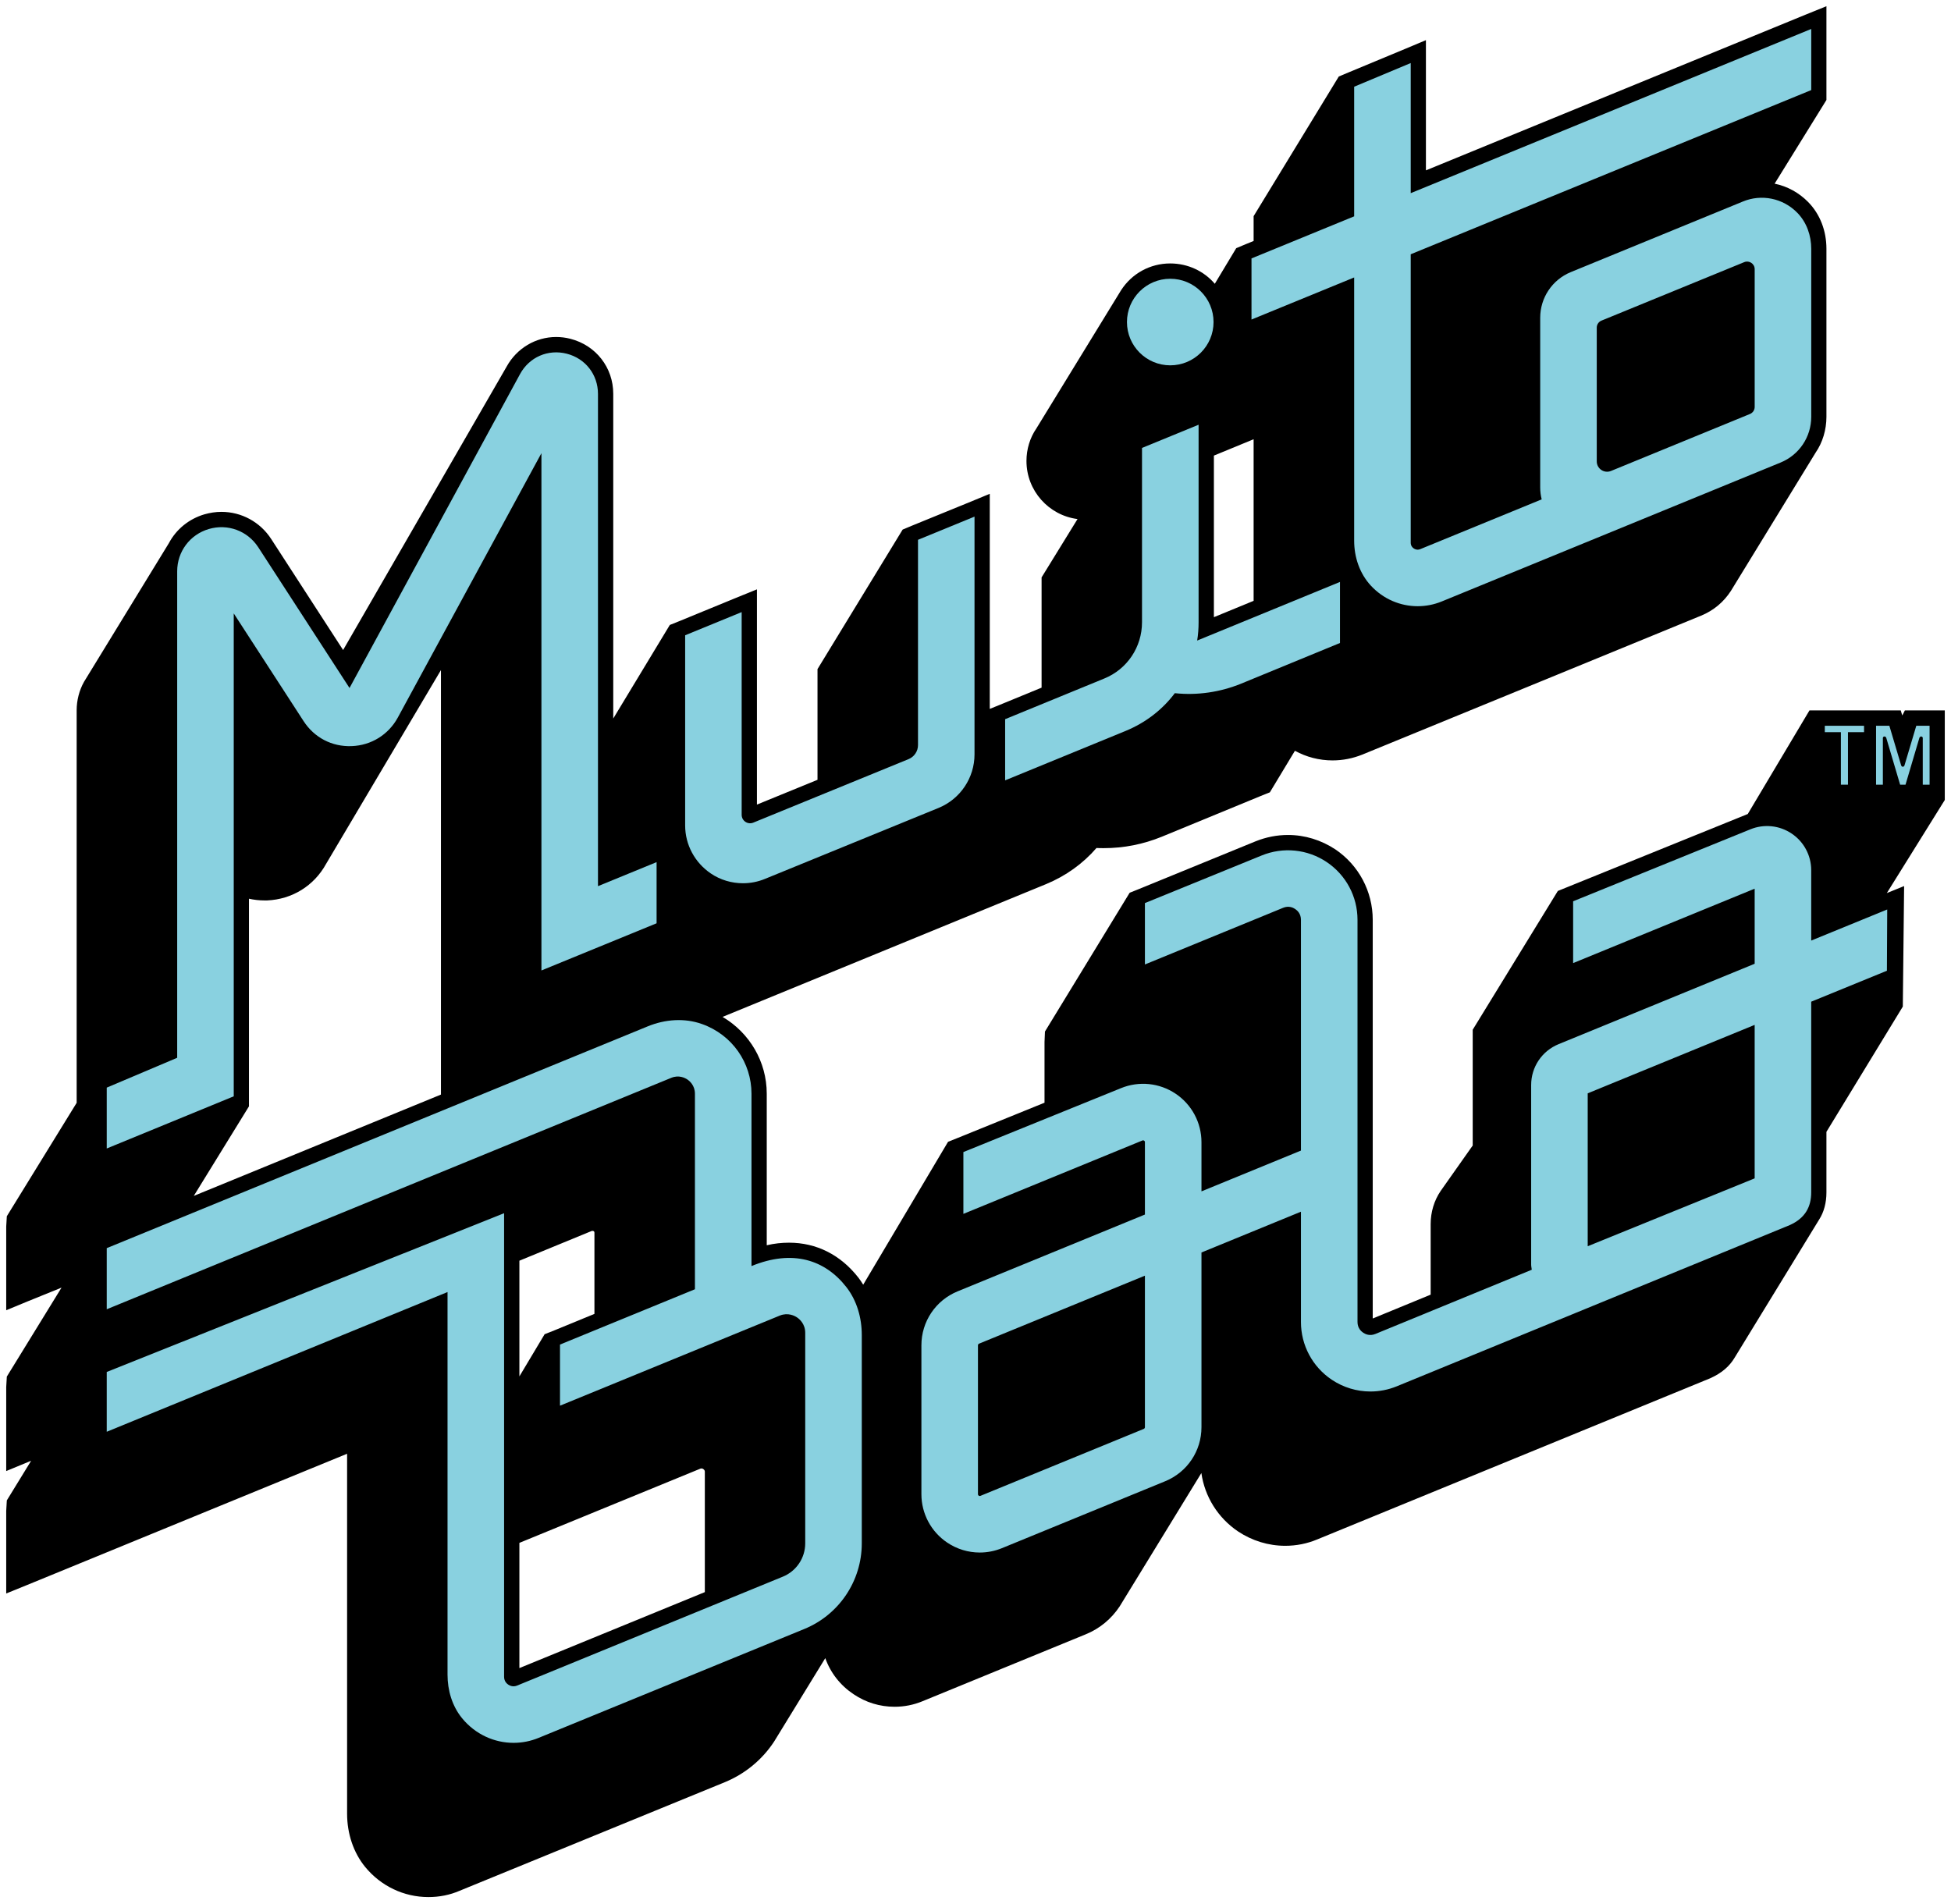
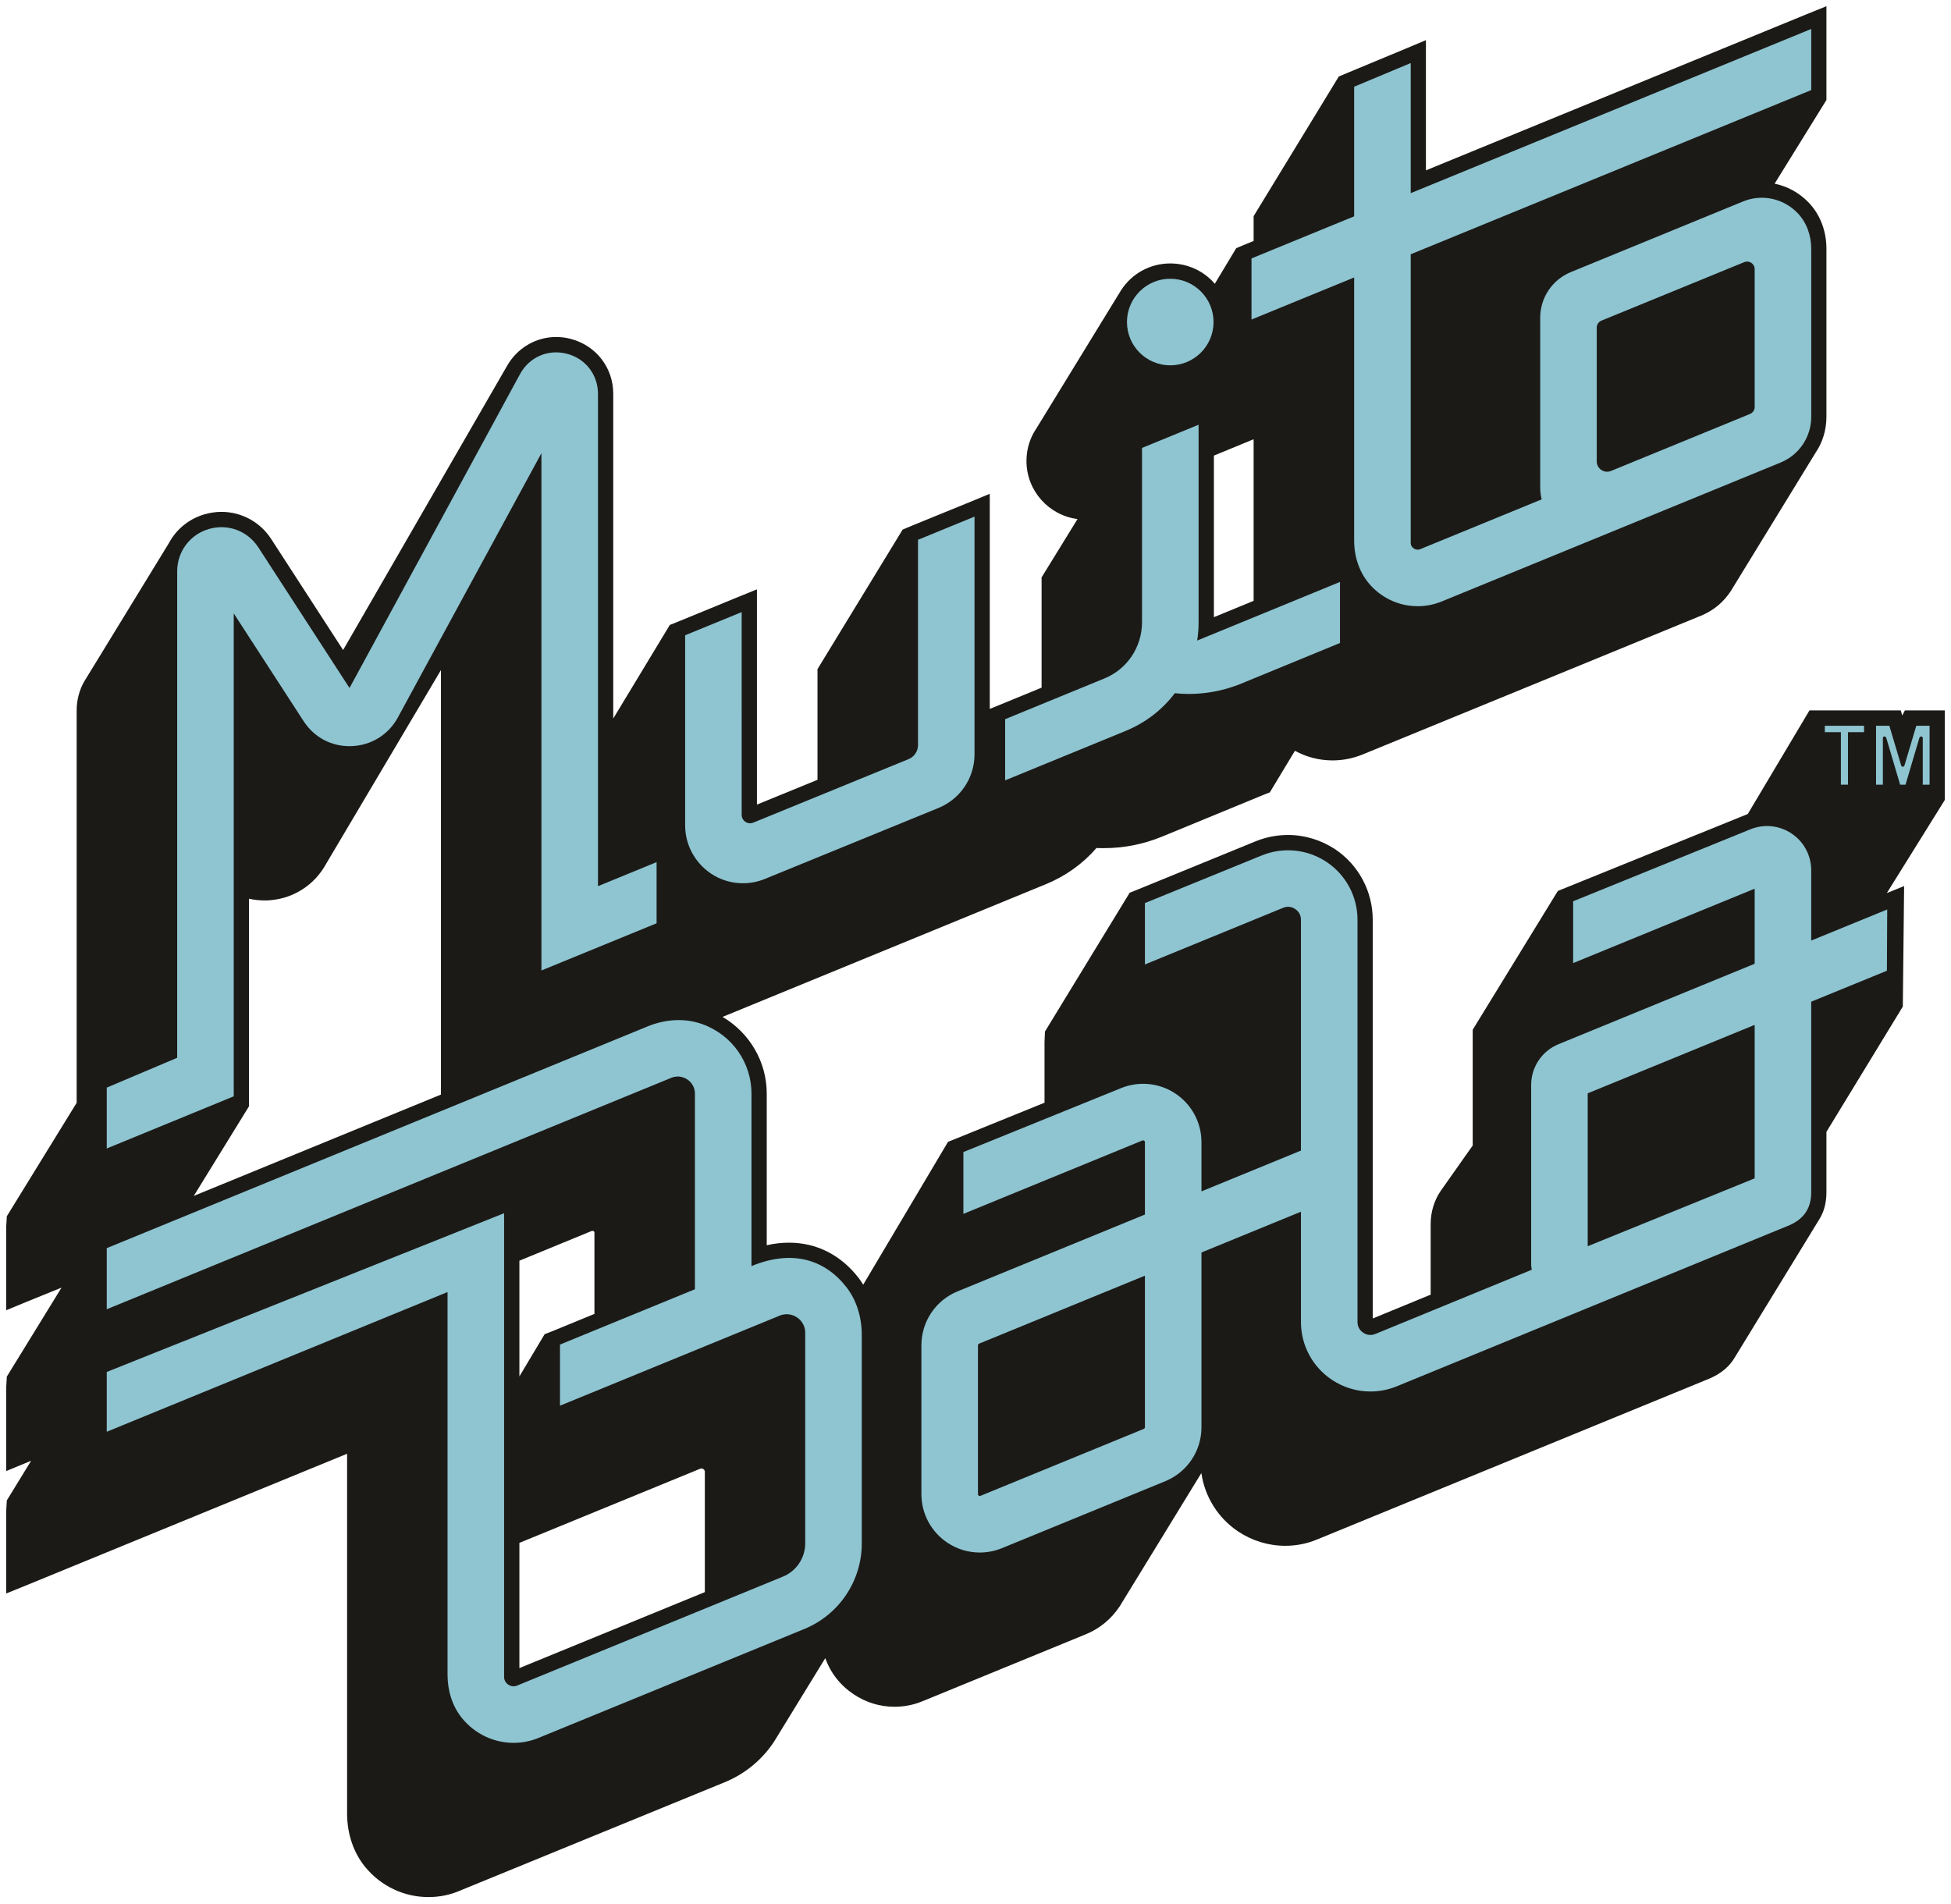
<svg xmlns="http://www.w3.org/2000/svg" viewBox="315.363 -72.805 1256.223 1225.609">
-   <g fill="#000000" fill-opacity="1">
+   <g fill="#1C1A17" fill-opacity="1">




</g>
-   <g fill="#000000" fill-opacity="1">
+   <g fill="#1C1A17" fill-opacity="1">











</g>
-   <g fill="#000000" fill-opacity="1">
+   <g fill="#1C1A17" fill-opacity="1">

</g>
-   <g fill="#000000" fill-opacity="1">
+   <g fill="#1C1A17" fill-opacity="1">









</g>
-   <g fill="#000000" fill-opacity="1">
+   <g fill="#1C1A17" fill-opacity="1">

</g>
-   <g fill="#000000" fill-opacity="1">
+   <g fill="#1C1A17" fill-opacity="1">




</g>
-   <g fill="#000000" fill-opacity="1">
+   <g fill="#1C1A17" fill-opacity="1">





</g>
-   <g fill="#000000" fill-opacity="1">
+   <g fill="#1C1A17" fill-opacity="1">















</g>
-   <g fill="#000000" fill-opacity="1">
+   <g fill="#1C1A17" fill-opacity="1">


</g>
-   <g fill="#000000" fill-opacity="1">
+   <g fill="#1C1A17" fill-opacity="1">




</g>
-   <path fill-rule="nonzero" fill="#000000" fill-opacity="1" d="M 846.754 994.945 C 850.109 1004.406 856.398 1012.465 864.973 1018.176 C 872.848 1023.488 881.887 1026.258 891.344 1026.258 C 897.543 1026.258 903.645 1025.07 909.355 1022.695 L 1014.473 979.594 C 1023.441 975.957 1031.016 969.645 1036.328 961.586 L 1088.91 875.754 C 1091.055 890.898 1099.535 904.598 1112.535 913.359 C 1121.574 919.344 1132.012 922.605 1142.938 922.605 C 1150.02 922.605 1157.008 921.234 1163.602 918.461 L 1416.57 814.715 C 1423.77 811.477 1428.895 807.145 1432.227 801.527 L 1486.672 712.555 C 1489.723 707.824 1491.379 701.816 1491.379 695.035 L 1491.379 656.035 L 1540.559 575.379 L 1541.398 497.773 L 1530.262 502.293 L 1567.586 442.348 L 1567.586 384.664 L 1541.887 384.664 L 1540.211 387.922 L 1539.23 384.664 L 1480.453 384.664 L 1440.727 451.367 L 1324.543 498.449 L 1318.438 500.918 L 1263.621 590.289 L 1263.621 664.836 L 1242.953 694.148 C 1238.809 700.23 1236.547 707.73 1236.547 715.398 L 1236.547 760.875 L 1199.25 776.227 L 1199.25 519.508 C 1199.25 501.199 1190.184 484.262 1175.137 474.125 C 1166.07 468.137 1155.543 464.875 1144.707 464.875 C 1137.531 464.875 1130.637 466.25 1123.949 468.906 L 1048.84 499.637 L 1042.734 502.082 L 988.195 591.453 L 987.914 598.254 L 987.914 637.281 L 932 659.973 L 925.805 662.441 L 871.168 754.469 C 870.191 752.906 869.188 751.324 868.023 749.855 C 856.492 735.176 841.047 727.418 823.434 727.418 C 818.797 727.418 813.973 727.906 809.059 729.074 L 809.059 631.43 C 809.059 610.953 798.039 592.27 780.609 582.02 L 988.984 496.492 C 1001.59 491.273 1012.703 483.305 1021.371 473.262 C 1022.953 473.355 1024.516 473.355 1026.098 473.355 C 1038.891 473.355 1051.492 470.887 1063.492 465.973 L 1127.094 439.785 L 1133.012 437.41 L 1149.137 410.664 C 1156.52 414.691 1164.793 416.859 1173.363 416.859 C 1179.957 416.859 1186.434 415.578 1192.539 413.109 L 1299.848 369.121 L 1410.676 323.645 C 1418.645 320.383 1425.234 314.887 1429.875 307.688 L 1484.391 218.711 C 1488.934 212.121 1491.379 203.941 1491.379 195.578 L 1491.379 87.406 C 1491.379 75.781 1487.254 65.156 1479.777 57.469 C 1473.766 51.273 1466.191 47.148 1458.016 45.469 L 1491.379 -8.414 L 1491.379 -68.805 L 1477.797 -63.305 L 1233.496 36.898 L 1233.496 -46.953 L 1219.914 -41.246 L 1183.5 -26.102 L 1177.395 -23.539 L 1122.551 66.391 L 1122.551 82.375 L 1117.449 84.449 L 1111.348 87.012 L 1097.555 109.938 C 1090.68 101.875 1080.336 96.84 1068.828 96.84 C 1056.016 96.84 1044.203 103.25 1037.211 114.082 L 982.695 203.055 C 978.551 209.066 976.289 216.453 976.289 224.023 C 976.289 243.223 990.664 259.066 1009.164 261.441 L 986.027 299.004 L 986.027 370.008 L 958.77 381.215 L 952.664 383.684 L 952.664 245.18 L 939.082 250.793 L 902.668 265.656 L 896.562 268.219 L 841.746 358.059 L 841.746 429.348 L 802.746 445.305 L 802.746 306.707 L 789.16 312.23 L 752.746 327.188 L 746.645 329.633 L 710.227 389.883 L 710.227 180.805 C 710.227 163.895 699.113 149.613 682.668 145.371 C 679.617 144.578 676.562 144.207 673.418 144.207 C 660.23 144.207 648.117 151.477 641.617 163.195 L 536.289 345.777 L 489.949 274.23 C 482.844 263.305 470.844 256.805 457.938 256.805 C 454.211 256.805 450.574 257.387 447.012 258.387 C 437.086 261.324 428.906 267.918 424.086 276.98 L 369.453 366.258 C 366.402 371.688 364.723 378.164 364.723 384.57 L 364.723 637.348 L 319.758 710.387 L 319.363 717.074 L 319.363 770.914 L 332.945 765.301 L 354.984 756.355 L 319.758 813.645 L 319.363 820.422 L 319.363 874.473 L 332.945 868.859 L 335.391 867.879 L 319.758 893.367 L 319.363 900.148 L 319.363 953.312 L 332.945 947.793 L 538.852 863.336 L 538.852 1095.059 C 538.852 1108.055 542.996 1120.242 550.477 1129.398 C 560.609 1141.723 575.383 1148.805 591.223 1148.805 C 598.121 1148.805 604.898 1147.523 611.305 1144.75 L 782.172 1074.789 C 795.078 1069.453 806.098 1060.414 813.785 1048.695 Z M 1096.973 220.578 L 1122.551 210.047 L 1122.551 314.094 L 1096.973 324.625 Z M 475.668 639.625 L 475.668 505.926 C 478.906 506.625 482.168 507.023 485.5 507.023 L 487.387 507.023 C 503.414 506.324 517.512 497.656 525.27 483.586 L 599.285 358.688 L 599.285 632.039 L 440.137 697.293 Z M 649.793 813.527 L 649.793 739.02 L 696.461 719.824 L 696.949 719.824 C 697.344 719.824 697.531 719.918 697.625 720.035 C 698.113 720.312 698.113 720.707 698.113 721.012 L 698.113 773.27 L 672.23 783.914 L 666.031 786.363 Z M 769.195 952.43 L 649.793 1001.355 L 649.793 920.719 L 766.422 872.891 C 766.633 872.891 766.816 872.797 767.027 872.797 C 767.609 872.797 768.219 873.191 768.219 873.191 C 769.195 873.867 769.195 874.66 769.195 874.965 Z M 769.195 952.43 " />
-   <path fill-rule="nonzero" fill="#89D1E0" fill-opacity="1" d="M 465.867 322.191 L 510.844 391.566 C 517.688 402.121 529.066 408.16 541.844 407.652 C 554.414 407.176 565.52 400.285 571.535 389.215 L 663.98 219.023 L 663.98 552.121 L 738.133 521.742 L 738.133 482.359 L 700.395 497.832 L 700.395 180.848 C 700.395 168.426 692.305 158.02 680.266 154.957 C 668.219 151.891 656.145 157.16 650.199 168.094 L 540.41 370.227 L 481.672 279.633 C 474.758 268.988 461.953 264.266 449.781 267.863 C 437.621 271.465 429.449 282.406 429.449 295.094 L 429.449 608.352 L 384.094 627.562 L 384.094 666.758 L 465.867 633.164 Z M 465.867 322.191 " />
-   <path fill-rule="nonzero" fill="#89D1E0" fill-opacity="1" d="M 800.398 456.926 L 900.375 416.031 C 904.055 414.527 906.457 410.949 906.457 406.977 L 906.453 274.793 L 942.84 259.867 L 942.84 412.957 C 942.84 428.07 933.715 441.691 919.734 447.441 L 807.945 493.141 C 803.379 495.035 798.539 495.957 793.738 495.957 C 786.547 495.957 779.258 493.879 773.078 489.684 C 762.703 482.672 756.523 471.098 756.523 458.738 L 756.523 336.277 L 792.91 321.355 L 792.914 451.902 C 792.914 455.758 796.828 458.387 800.398 456.926 " />
-   <path fill-rule="nonzero" fill="#89D1E0" fill-opacity="1" d="M 1350.996 270.508 L 1461.824 225.059 C 1473.836 220.141 1481.598 208.578 1481.598 195.602 L 1481.598 87.418 C 1481.598 78.883 1478.664 70.43 1472.715 64.305 C 1463.371 54.684 1449.453 52.016 1437.535 56.984 L 1326.699 102.449 C 1314.777 107.395 1307.078 118.938 1307.078 131.848 L 1307.078 241.043 C 1307.078 243.68 1307.41 246.266 1308.031 248.758 L 1229.883 280.801 C 1228.062 281.539 1226.594 280.984 1225.688 280.375 C 1224.781 279.766 1223.707 278.629 1223.707 276.656 L 1223.707 90.934 L 1481.598 -14.801 L 1481.598 -54.16 L 1223.707 51.574 L 1223.707 -32.207 L 1187.289 -16.961 L 1187.289 66.504 L 1121.184 93.605 L 1121.184 132.961 L 1187.289 105.859 L 1187.289 275.387 C 1187.289 286.004 1190.824 296.527 1198.043 304.316 C 1206.141 313.059 1217.109 317.559 1228.176 317.559 C 1233.422 317.559 1238.695 316.547 1243.699 314.496 Z M 1346.52 133.66 L 1438.457 95.996 C 1441.664 94.684 1445.18 97.043 1445.18 100.512 L 1445.18 189.258 C 1445.18 191.238 1443.984 193.02 1442.156 193.77 L 1352.68 230.461 C 1348.297 232.254 1343.492 229.035 1343.492 224.301 L 1343.492 138.176 C 1343.492 136.195 1344.691 134.414 1346.52 133.66 " />
-   <path fill-rule="nonzero" fill="#89D1E0" fill-opacity="1" d="M 1178.16 341.242 L 1114.605 367.391 C 1101.047 372.926 1086.383 375.094 1071.809 373.57 C 1063.879 384.133 1053.039 392.574 1040.125 397.875 L 962.555 429.699 L 962.555 390.312 L 1026.289 364.164 C 1041.141 358.168 1050.688 343.871 1050.688 327.867 L 1050.688 215.641 L 1087.121 200.699 L 1087.121 327.867 C 1087.121 331.879 1086.844 335.801 1086.199 339.676 L 1178.16 301.926 Z M 1178.16 341.242 " />
-   <path fill-rule="nonzero" fill="#89D1E0" fill-opacity="1" d="M 1068.875 162.449 C 1084.27 162.449 1096.75 149.969 1096.75 134.574 C 1096.75 119.18 1084.27 106.699 1068.875 106.699 C 1053.477 106.699 1040.996 119.18 1040.996 134.574 C 1040.996 149.969 1053.477 162.449 1068.875 162.449 " />
-   <path fill-rule="nonzero" fill="#89D1E0" fill-opacity="1" d="M 1467.723 716.105 C 1477.789 711.598 1481.582 704.219 1481.582 694.984 L 1481.582 572.227 L 1530.32 552.293 L 1530.516 512.852 L 1481.582 532.871 L 1481.582 487.586 C 1481.582 478.078 1476.871 469.246 1468.977 463.957 C 1461.09 458.664 1451.133 457.652 1442.332 461.258 L 1328.281 507.574 L 1328.281 547.375 L 1445.168 499.457 L 1445.168 547.801 L 1318.918 599.574 C 1308.188 603.973 1301.254 614.301 1301.254 625.898 L 1301.254 741.531 C 1301.254 742.66 1301.527 743.73 1301.66 744.836 L 1200.926 786.199 C 1197.336 787.66 1194.5 786.324 1193.129 785.406 C 1191.754 784.484 1189.441 782.359 1189.441 778.496 L 1189.441 519.48 C 1189.441 504.539 1182.035 490.648 1169.625 482.324 C 1157.215 473.996 1141.539 472.43 1127.723 478.082 L 1052.559 508.734 L 1052.559 548.258 L 1141.539 511.777 C 1145.133 510.289 1147.961 511.633 1149.336 512.566 C 1150.715 513.488 1153.027 515.617 1153.027 519.48 L 1153.027 668.105 L 1088.973 694.371 L 1088.973 662.703 C 1088.973 650.145 1082.75 638.477 1072.32 631.48 C 1061.883 624.484 1048.727 623.16 1037.113 627.922 L 935.672 669.062 L 935.672 708.863 L 1050.93 661.613 C 1051.125 661.539 1051.5 661.359 1052.031 661.727 C 1052.559 662.078 1052.559 662.484 1052.559 662.703 L 1052.559 709.297 L 931.984 758.738 C 917.805 764.543 908.641 778.199 908.641 793.52 L 908.641 889.344 C 908.641 901.898 914.863 913.566 925.293 920.559 C 931.586 924.785 938.875 926.941 946.227 926.941 C 951.047 926.941 955.891 926.012 960.496 924.129 L 1065.645 881.02 C 1079.812 875.203 1088.973 861.555 1088.973 846.234 L 1088.973 733.723 L 1153.027 707.465 L 1153.027 778.496 C 1153.027 793.438 1160.434 807.32 1172.844 815.648 C 1180.34 820.676 1189.016 823.246 1197.754 823.246 C 1203.496 823.246 1209.266 822.137 1214.742 819.895 Z M 1052.559 846.234 C 1052.559 846.707 1052.262 847.148 1051.828 847.324 L 946.68 890.434 C 946.477 890.52 946.113 890.676 945.578 890.324 C 945.055 889.973 945.055 889.562 945.055 889.344 L 945.055 793.52 C 945.055 793.039 945.34 792.613 945.793 792.434 L 1052.559 748.656 Z M 1337.668 729.699 L 1337.668 631.242 L 1445.168 587.16 L 1445.168 685.992 L 1443.766 686.566 Z M 1337.668 729.699 " />
-   <path fill-rule="nonzero" fill="#89D1E0" fill-opacity="1" d="M 799.238 742.473 L 799.238 631.488 C 799.238 611.656 786.941 593.578 767.344 586.609 C 756.039 582.59 743.539 583.555 732.434 588.109 L 384.094 730.93 L 384.094 770.289 L 747.574 621.262 C 752.492 619.242 756.449 621.324 757.922 622.305 C 759.398 623.297 762.82 626.168 762.82 631.488 L 762.82 757.402 L 675.941 793.02 L 675.941 832.383 L 817.57 774.316 C 822.812 772.258 827.074 774.516 828.637 775.59 C 830.203 776.66 833.836 779.762 833.836 785.441 L 833.836 921.027 C 833.836 930.43 828.156 938.902 819.453 942.469 L 648.383 1012.586 C 645.789 1013.676 643.68 1012.711 642.66 1012.035 C 641.648 1011.355 639.941 1009.801 639.941 1006.957 L 639.941 708.441 L 384.094 810.66 L 384.094 849.172 L 603.523 759.207 L 603.523 1005.551 C 603.523 1015.68 606.473 1025.812 612.895 1033.645 C 621.48 1044.121 633.742 1049.492 646.047 1049.492 C 651.559 1049.492 657.09 1048.414 662.316 1046.234 L 833.27 976.164 C 855.641 966.996 870.254 945.215 870.254 921.035 L 870.254 786.934 C 870.254 775.828 867.125 764.711 860.285 755.965 C 846.582 738.449 825.773 731.57 799.238 742.473 " />
-   <path fill-rule="nonzero" fill="#89D1E0" fill-opacity="1" d="M 1500.691 432.488 L 1505.242 432.488 L 1505.242 398.676 L 1515.594 398.676 L 1515.594 394.551 L 1490.336 394.551 L 1490.336 398.676 L 1500.691 398.676 Z M 1500.691 432.488 " />
-   <path fill-rule="nonzero" fill="#89D1E0" fill-opacity="1" d="M 1549.238 394.551 L 1541.648 420.02 C 1541.484 420.512 1541.105 420.945 1540.566 420.945 C 1540.023 420.945 1539.645 420.512 1539.477 420.02 L 1531.895 394.551 L 1523.332 394.551 L 1523.332 432.488 L 1527.719 432.488 L 1527.719 402.465 C 1527.719 401.867 1528.156 401.438 1528.75 401.438 C 1529.293 401.438 1529.781 401.867 1529.941 402.465 L 1538.832 432.488 L 1542.301 432.488 L 1551.188 402.465 C 1551.352 401.867 1551.836 401.438 1552.375 401.438 C 1552.973 401.438 1553.406 401.867 1553.406 402.465 L 1553.406 432.488 L 1557.793 432.488 L 1557.793 394.551 Z M 1549.238 394.551 " />
+   <path fill-rule="nonzero" fill="#1C1A17" fill-opacity="1" d="M 846.754 994.945 C 850.109 1004.406 856.398 1012.465 864.973 1018.176 C 872.848 1023.488 881.887 1026.258 891.344 1026.258 C 897.543 1026.258 903.645 1025.07 909.355 1022.695 L 1014.473 979.594 C 1023.441 975.957 1031.016 969.645 1036.328 961.586 L 1088.91 875.754 C 1091.055 890.898 1099.535 904.598 1112.535 913.359 C 1121.574 919.344 1132.012 922.605 1142.938 922.605 C 1150.02 922.605 1157.008 921.234 1163.602 918.461 L 1416.57 814.715 C 1423.77 811.477 1428.895 807.145 1432.227 801.527 L 1486.672 712.555 C 1489.723 707.824 1491.379 701.816 1491.379 695.035 L 1491.379 656.035 L 1540.559 575.379 L 1541.398 497.773 L 1530.262 502.293 L 1567.586 442.348 L 1567.586 384.664 L 1541.887 384.664 L 1540.211 387.922 L 1539.23 384.664 L 1480.453 384.664 L 1440.727 451.367 L 1324.543 498.449 L 1318.438 500.918 L 1263.621 590.289 L 1263.621 664.836 L 1242.953 694.148 C 1238.809 700.23 1236.547 707.73 1236.547 715.398 L 1236.547 760.875 L 1199.25 776.227 L 1199.25 519.508 C 1199.25 501.199 1190.184 484.262 1175.137 474.125 C 1166.07 468.137 1155.543 464.875 1144.707 464.875 C 1137.531 464.875 1130.637 466.25 1123.949 468.906 L 1048.84 499.637 L 1042.734 502.082 L 988.195 591.453 L 987.914 598.254 L 987.914 637.281 L 932 659.973 L 925.805 662.441 L 871.168 754.469 C 870.191 752.906 869.188 751.324 868.023 749.855 C 856.492 735.176 841.047 727.418 823.434 727.418 C 818.797 727.418 813.973 727.906 809.059 729.074 L 809.059 631.43 C 809.059 610.953 798.039 592.27 780.609 582.02 L 988.984 496.492 C 1001.59 491.273 1012.703 483.305 1021.371 473.262 C 1022.953 473.355 1024.516 473.355 1026.098 473.355 C 1038.891 473.355 1051.492 470.887 1063.492 465.973 L 1127.094 439.785 L 1133.012 437.41 L 1149.137 410.664 C 1156.52 414.691 1164.793 416.859 1173.363 416.859 C 1179.957 416.859 1186.434 415.578 1192.539 413.109 L 1299.848 369.121 L 1410.676 323.645 C 1418.645 320.383 1425.234 314.887 1429.875 307.688 L 1484.391 218.711 C 1488.934 212.121 1491.379 203.941 1491.379 195.578 L 1491.379 87.406 C 1491.379 75.781 1487.254 65.156 1479.777 57.469 C 1473.766 51.273 1466.191 47.148 1458.016 45.469 L 1491.379 -8.414 L 1491.379 -68.805 L 1477.797 -63.305 L 1233.496 36.898 L 1233.496 -46.953 L 1219.914 -41.246 L 1183.5 -26.102 L 1177.395 -23.539 L 1122.551 66.391 L 1122.551 82.375 L 1117.449 84.449 L 1111.348 87.012 L 1097.555 109.938 C 1090.68 101.875 1080.336 96.84 1068.828 96.84 C 1056.016 96.84 1044.203 103.25 1037.211 114.082 L 982.695 203.055 C 978.551 209.066 976.289 216.453 976.289 224.023 C 976.289 243.223 990.664 259.066 1009.164 261.441 L 986.027 299.004 L 986.027 370.008 L 958.77 381.215 L 952.664 383.684 L 952.664 245.18 L 939.082 250.793 L 902.668 265.656 L 896.562 268.219 L 841.746 358.059 L 841.746 429.348 L 802.746 445.305 L 802.746 306.707 L 789.16 312.23 L 752.746 327.188 L 746.645 329.633 L 710.227 389.883 L 710.227 180.805 C 710.227 163.895 699.113 149.613 682.668 145.371 C 679.617 144.578 676.562 144.207 673.418 144.207 C 660.23 144.207 648.117 151.477 641.617 163.195 L 536.289 345.777 L 489.949 274.23 C 482.844 263.305 470.844 256.805 457.938 256.805 C 454.211 256.805 450.574 257.387 447.012 258.387 C 437.086 261.324 428.906 267.918 424.086 276.98 L 369.453 366.258 C 366.402 371.688 364.723 378.164 364.723 384.57 L 364.723 637.348 L 319.758 710.387 L 319.363 717.074 L 319.363 770.914 L 332.945 765.301 L 354.984 756.355 L 319.758 813.645 L 319.363 820.422 L 319.363 874.473 L 332.945 868.859 L 335.391 867.879 L 319.758 893.367 L 319.363 900.148 L 319.363 953.312 L 332.945 947.793 L 538.852 863.336 L 538.852 1095.059 C 538.852 1108.055 542.996 1120.242 550.477 1129.398 C 560.609 1141.723 575.383 1148.805 591.223 1148.805 C 598.121 1148.805 604.898 1147.523 611.305 1144.75 L 782.172 1074.789 C 795.078 1069.453 806.098 1060.414 813.785 1048.695 Z M 1096.973 220.578 L 1122.551 210.047 L 1122.551 314.094 L 1096.973 324.625 Z M 475.668 639.625 L 475.668 505.926 C 478.906 506.625 482.168 507.023 485.5 507.023 L 487.387 507.023 C 503.414 506.324 517.512 497.656 525.27 483.586 L 599.285 358.688 L 599.285 632.039 L 440.137 697.293 Z M 649.793 813.527 L 649.793 739.02 L 696.461 719.824 L 696.949 719.824 C 697.344 719.824 697.531 719.918 697.625 720.035 C 698.113 720.312 698.113 720.707 698.113 721.012 L 698.113 773.27 L 672.23 783.914 L 666.031 786.363 Z M 769.195 952.43 L 649.793 1001.355 L 649.793 920.719 L 766.422 872.891 C 766.633 872.891 766.816 872.797 767.027 872.797 C 767.609 872.797 768.219 873.191 768.219 873.191 C 769.195 873.867 769.195 874.66 769.195 874.965 Z M 769.195 952.43 " />
+   <path fill-rule="nonzero" fill="#8EC5D1" fill-opacity="1" d="M 465.867 322.191 L 510.844 391.566 C 517.688 402.121 529.066 408.16 541.844 407.652 C 554.414 407.176 565.52 400.285 571.535 389.215 L 663.98 219.023 L 663.98 552.121 L 738.133 521.742 L 738.133 482.359 L 700.395 497.832 L 700.395 180.848 C 700.395 168.426 692.305 158.02 680.266 154.957 C 668.219 151.891 656.145 157.16 650.199 168.094 L 540.41 370.227 L 481.672 279.633 C 474.758 268.988 461.953 264.266 449.781 267.863 C 437.621 271.465 429.449 282.406 429.449 295.094 L 429.449 608.352 L 384.094 627.562 L 384.094 666.758 L 465.867 633.164 Z M 465.867 322.191 " />
+   <path fill-rule="nonzero" fill="#8EC5D1" fill-opacity="1" d="M 800.398 456.926 L 900.375 416.031 C 904.055 414.527 906.457 410.949 906.457 406.977 L 906.453 274.793 L 942.84 259.867 L 942.84 412.957 C 942.84 428.07 933.715 441.691 919.734 447.441 L 807.945 493.141 C 803.379 495.035 798.539 495.957 793.738 495.957 C 786.547 495.957 779.258 493.879 773.078 489.684 C 762.703 482.672 756.523 471.098 756.523 458.738 L 756.523 336.277 L 792.91 321.355 L 792.914 451.902 C 792.914 455.758 796.828 458.387 800.398 456.926 " />
+   <path fill-rule="nonzero" fill="#8EC5D1" fill-opacity="1" d="M 1350.996 270.508 L 1461.824 225.059 C 1473.836 220.141 1481.598 208.578 1481.598 195.602 L 1481.598 87.418 C 1481.598 78.883 1478.664 70.43 1472.715 64.305 C 1463.371 54.684 1449.453 52.016 1437.535 56.984 L 1326.699 102.449 C 1314.777 107.395 1307.078 118.938 1307.078 131.848 L 1307.078 241.043 C 1307.078 243.68 1307.41 246.266 1308.031 248.758 L 1229.883 280.801 C 1228.062 281.539 1226.594 280.984 1225.688 280.375 C 1224.781 279.766 1223.707 278.629 1223.707 276.656 L 1223.707 90.934 L 1481.598 -14.801 L 1481.598 -54.16 L 1223.707 51.574 L 1223.707 -32.207 L 1187.289 -16.961 L 1187.289 66.504 L 1121.184 93.605 L 1121.184 132.961 L 1187.289 105.859 L 1187.289 275.387 C 1187.289 286.004 1190.824 296.527 1198.043 304.316 C 1206.141 313.059 1217.109 317.559 1228.176 317.559 C 1233.422 317.559 1238.695 316.547 1243.699 314.496 Z M 1346.52 133.66 L 1438.457 95.996 C 1441.664 94.684 1445.18 97.043 1445.18 100.512 L 1445.18 189.258 C 1445.18 191.238 1443.984 193.02 1442.156 193.77 L 1352.68 230.461 C 1348.297 232.254 1343.492 229.035 1343.492 224.301 L 1343.492 138.176 C 1343.492 136.195 1344.691 134.414 1346.52 133.66 " />
+   <path fill-rule="nonzero" fill="#8EC5D1" fill-opacity="1" d="M 1178.16 341.242 L 1114.605 367.391 C 1101.047 372.926 1086.383 375.094 1071.809 373.57 C 1063.879 384.133 1053.039 392.574 1040.125 397.875 L 962.555 429.699 L 962.555 390.312 L 1026.289 364.164 C 1041.141 358.168 1050.688 343.871 1050.688 327.867 L 1050.688 215.641 L 1087.121 200.699 L 1087.121 327.867 C 1087.121 331.879 1086.844 335.801 1086.199 339.676 L 1178.16 301.926 Z M 1178.16 341.242 " />
+   <path fill-rule="nonzero" fill="#8EC5D1" fill-opacity="1" d="M 1068.875 162.449 C 1084.27 162.449 1096.75 149.969 1096.75 134.574 C 1096.75 119.18 1084.27 106.699 1068.875 106.699 C 1053.477 106.699 1040.996 119.18 1040.996 134.574 C 1040.996 149.969 1053.477 162.449 1068.875 162.449 " />
+   <path fill-rule="nonzero" fill="#8EC5D1" fill-opacity="1" d="M 1467.723 716.105 C 1477.789 711.598 1481.582 704.219 1481.582 694.984 L 1481.582 572.227 L 1530.32 552.293 L 1530.516 512.852 L 1481.582 532.871 L 1481.582 487.586 C 1481.582 478.078 1476.871 469.246 1468.977 463.957 C 1461.09 458.664 1451.133 457.652 1442.332 461.258 L 1328.281 507.574 L 1328.281 547.375 L 1445.168 499.457 L 1445.168 547.801 L 1318.918 599.574 C 1308.188 603.973 1301.254 614.301 1301.254 625.898 L 1301.254 741.531 C 1301.254 742.66 1301.527 743.73 1301.66 744.836 L 1200.926 786.199 C 1197.336 787.66 1194.5 786.324 1193.129 785.406 C 1191.754 784.484 1189.441 782.359 1189.441 778.496 L 1189.441 519.48 C 1189.441 504.539 1182.035 490.648 1169.625 482.324 C 1157.215 473.996 1141.539 472.43 1127.723 478.082 L 1052.559 508.734 L 1052.559 548.258 L 1141.539 511.777 C 1145.133 510.289 1147.961 511.633 1149.336 512.566 C 1150.715 513.488 1153.027 515.617 1153.027 519.48 L 1153.027 668.105 L 1088.973 694.371 L 1088.973 662.703 C 1088.973 650.145 1082.75 638.477 1072.32 631.48 C 1061.883 624.484 1048.727 623.16 1037.113 627.922 L 935.672 669.062 L 935.672 708.863 L 1050.93 661.613 C 1051.125 661.539 1051.5 661.359 1052.031 661.727 C 1052.559 662.078 1052.559 662.484 1052.559 662.703 L 1052.559 709.297 L 931.984 758.738 C 917.805 764.543 908.641 778.199 908.641 793.52 L 908.641 889.344 C 908.641 901.898 914.863 913.566 925.293 920.559 C 931.586 924.785 938.875 926.941 946.227 926.941 C 951.047 926.941 955.891 926.012 960.496 924.129 L 1065.645 881.02 C 1079.812 875.203 1088.973 861.555 1088.973 846.234 L 1088.973 733.723 L 1153.027 707.465 L 1153.027 778.496 C 1153.027 793.438 1160.434 807.32 1172.844 815.648 C 1180.34 820.676 1189.016 823.246 1197.754 823.246 C 1203.496 823.246 1209.266 822.137 1214.742 819.895 Z M 1052.559 846.234 C 1052.559 846.707 1052.262 847.148 1051.828 847.324 L 946.68 890.434 C 946.477 890.52 946.113 890.676 945.578 890.324 C 945.055 889.973 945.055 889.562 945.055 889.344 L 945.055 793.52 C 945.055 793.039 945.34 792.613 945.793 792.434 L 1052.559 748.656 Z M 1337.668 729.699 L 1337.668 631.242 L 1445.168 587.16 L 1445.168 685.992 L 1443.766 686.566 Z M 1337.668 729.699 " />
+   <path fill-rule="nonzero" fill="#8EC5D1" fill-opacity="1" d="M 799.238 742.473 L 799.238 631.488 C 799.238 611.656 786.941 593.578 767.344 586.609 C 756.039 582.59 743.539 583.555 732.434 588.109 L 384.094 730.93 L 384.094 770.289 L 747.574 621.262 C 752.492 619.242 756.449 621.324 757.922 622.305 C 759.398 623.297 762.82 626.168 762.82 631.488 L 762.82 757.402 L 675.941 793.02 L 675.941 832.383 L 817.57 774.316 C 822.812 772.258 827.074 774.516 828.637 775.59 C 830.203 776.66 833.836 779.762 833.836 785.441 L 833.836 921.027 C 833.836 930.43 828.156 938.902 819.453 942.469 L 648.383 1012.586 C 645.789 1013.676 643.68 1012.711 642.66 1012.035 C 641.648 1011.355 639.941 1009.801 639.941 1006.957 L 639.941 708.441 L 384.094 810.66 L 384.094 849.172 L 603.523 759.207 L 603.523 1005.551 C 603.523 1015.68 606.473 1025.812 612.895 1033.645 C 621.48 1044.121 633.742 1049.492 646.047 1049.492 C 651.559 1049.492 657.09 1048.414 662.316 1046.234 L 833.27 976.164 C 855.641 966.996 870.254 945.215 870.254 921.035 L 870.254 786.934 C 870.254 775.828 867.125 764.711 860.285 755.965 C 846.582 738.449 825.773 731.57 799.238 742.473 " />
+   <path fill-rule="nonzero" fill="#8EC5D1" fill-opacity="1" d="M 1500.691 432.488 L 1505.242 432.488 L 1505.242 398.676 L 1515.594 398.676 L 1515.594 394.551 L 1490.336 394.551 L 1490.336 398.676 L 1500.691 398.676 Z M 1500.691 432.488 " />
+   <path fill-rule="nonzero" fill="#8EC5D1" fill-opacity="1" d="M 1549.238 394.551 L 1541.648 420.02 C 1541.484 420.512 1541.105 420.945 1540.566 420.945 C 1540.023 420.945 1539.645 420.512 1539.477 420.02 L 1531.895 394.551 L 1523.332 394.551 L 1523.332 432.488 L 1527.719 432.488 L 1527.719 402.465 C 1527.719 401.867 1528.156 401.438 1528.75 401.438 C 1529.293 401.438 1529.781 401.867 1529.941 402.465 L 1538.832 432.488 L 1542.301 432.488 L 1551.188 402.465 C 1551.352 401.867 1551.836 401.438 1552.375 401.438 C 1552.973 401.438 1553.406 401.867 1553.406 402.465 L 1553.406 432.488 L 1557.793 432.488 L 1557.793 394.551 Z M 1549.238 394.551 " />
</svg>
